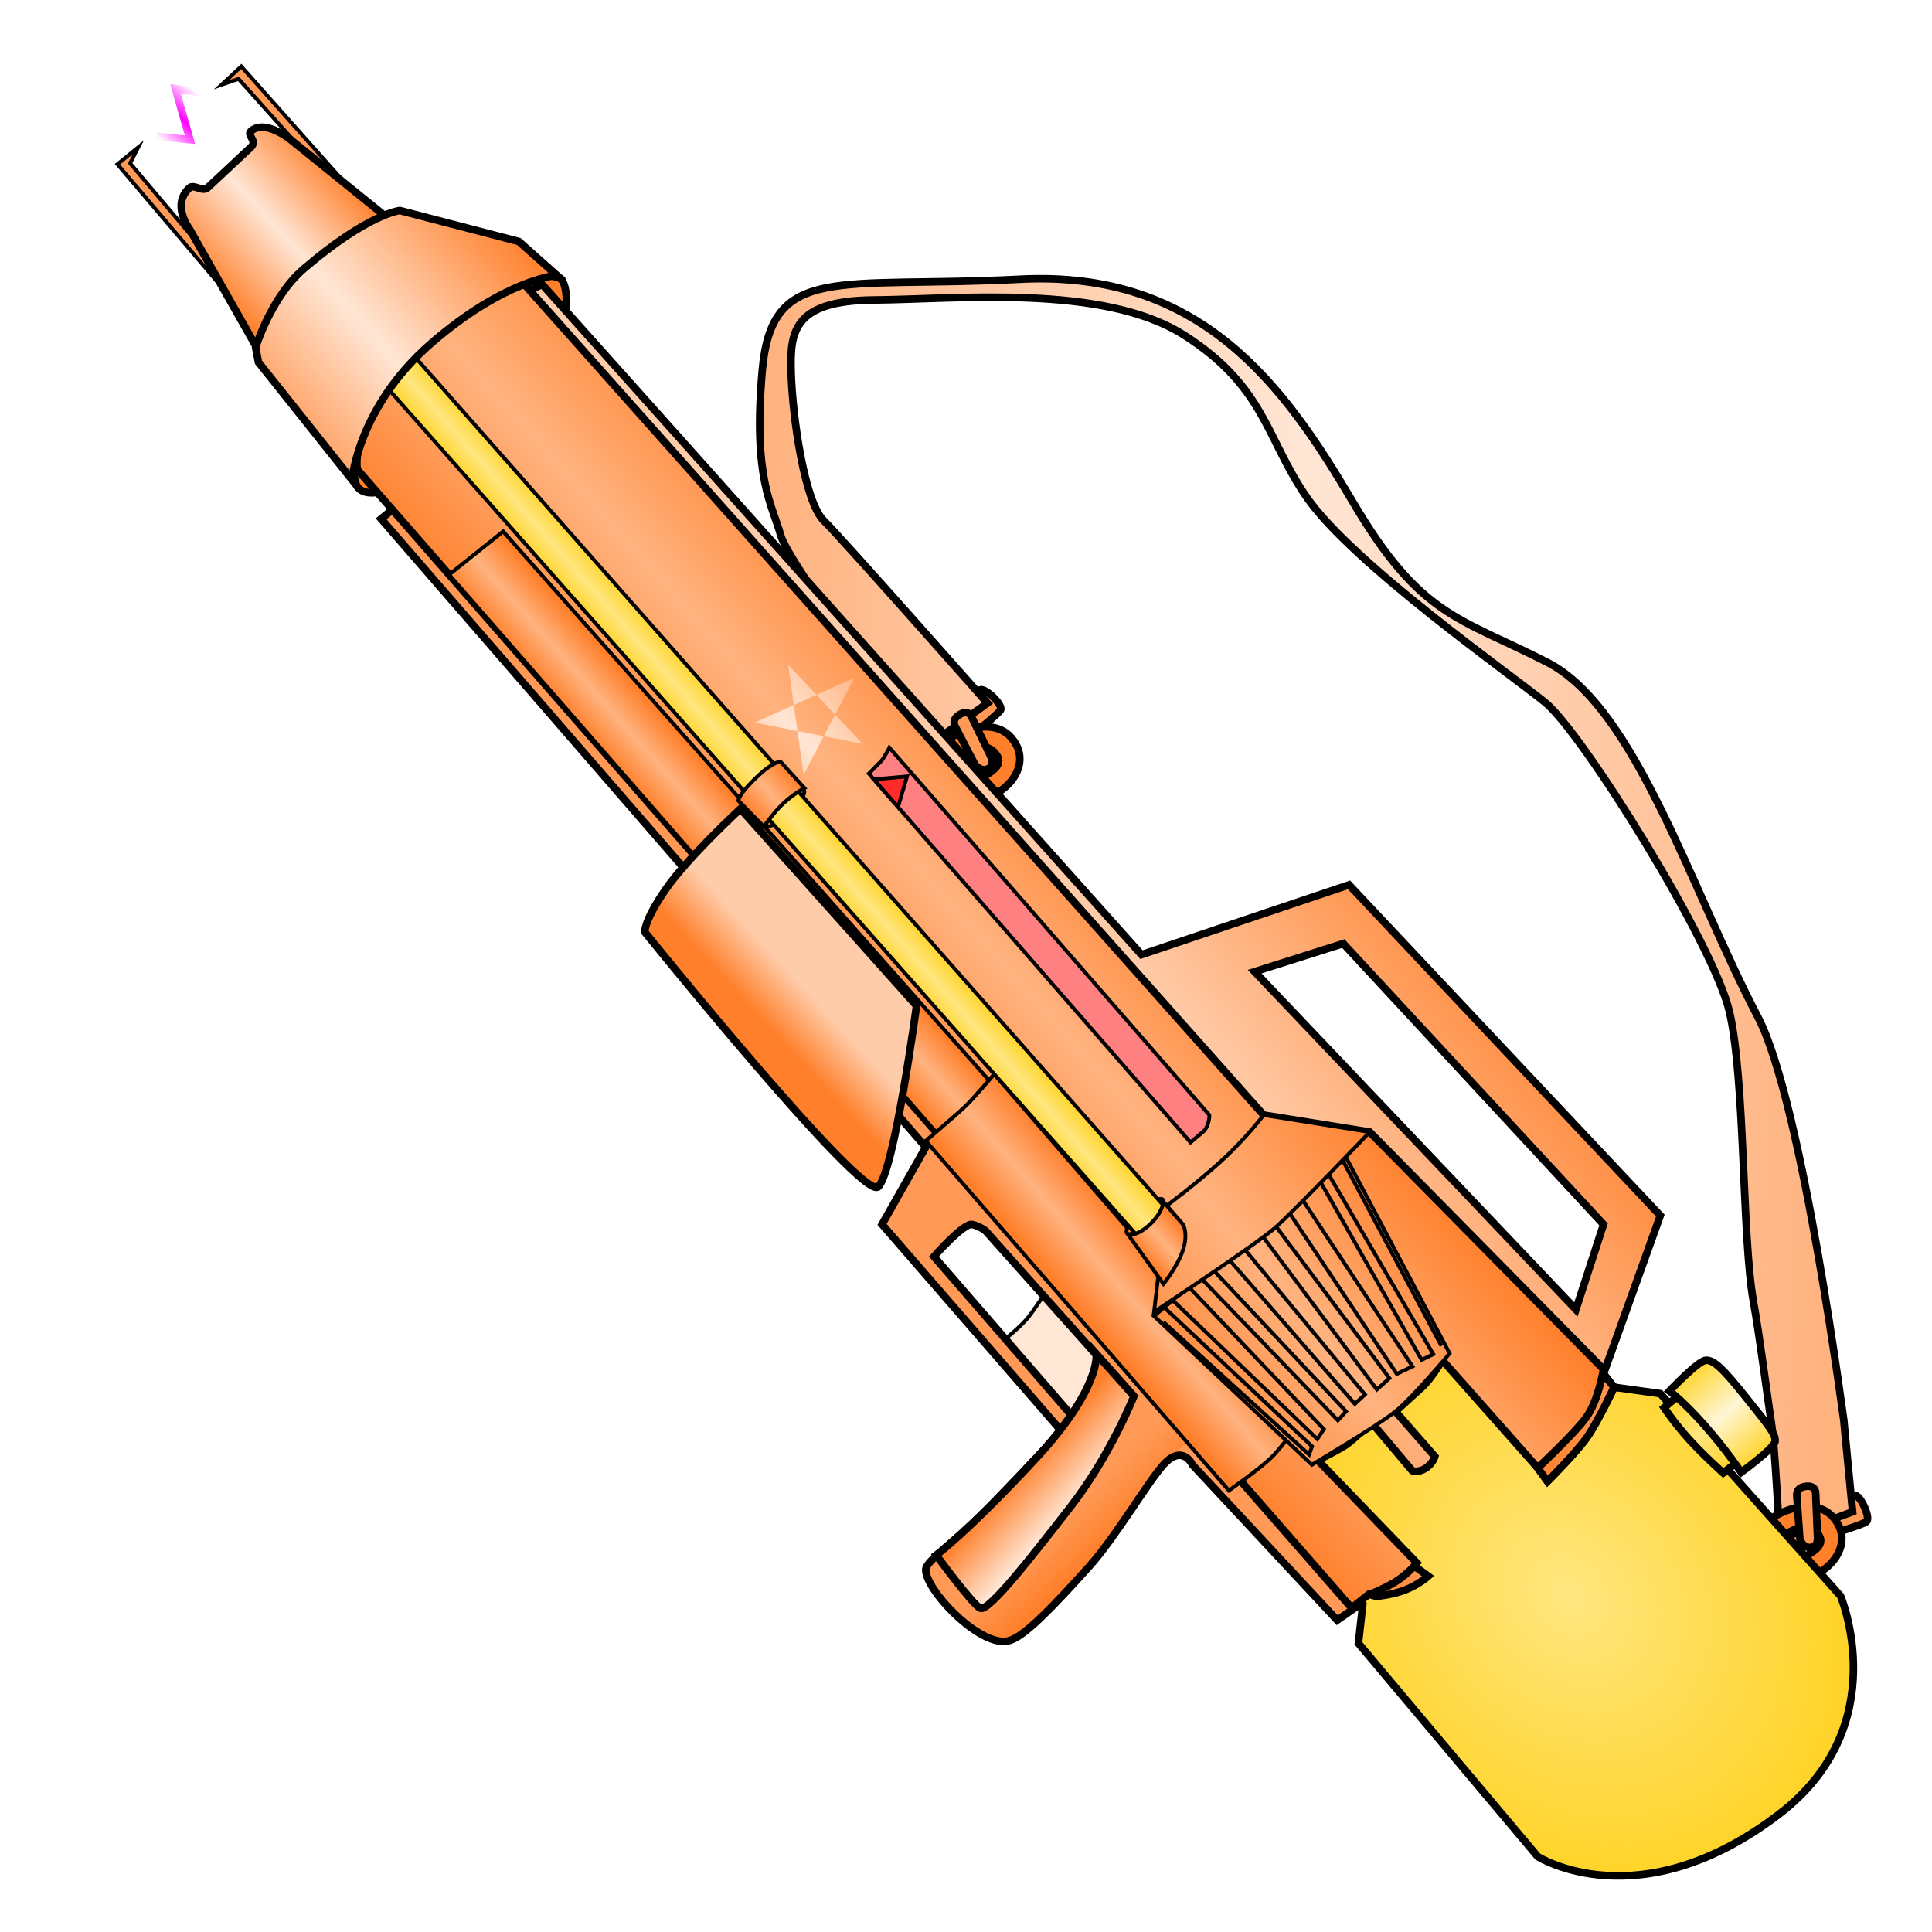
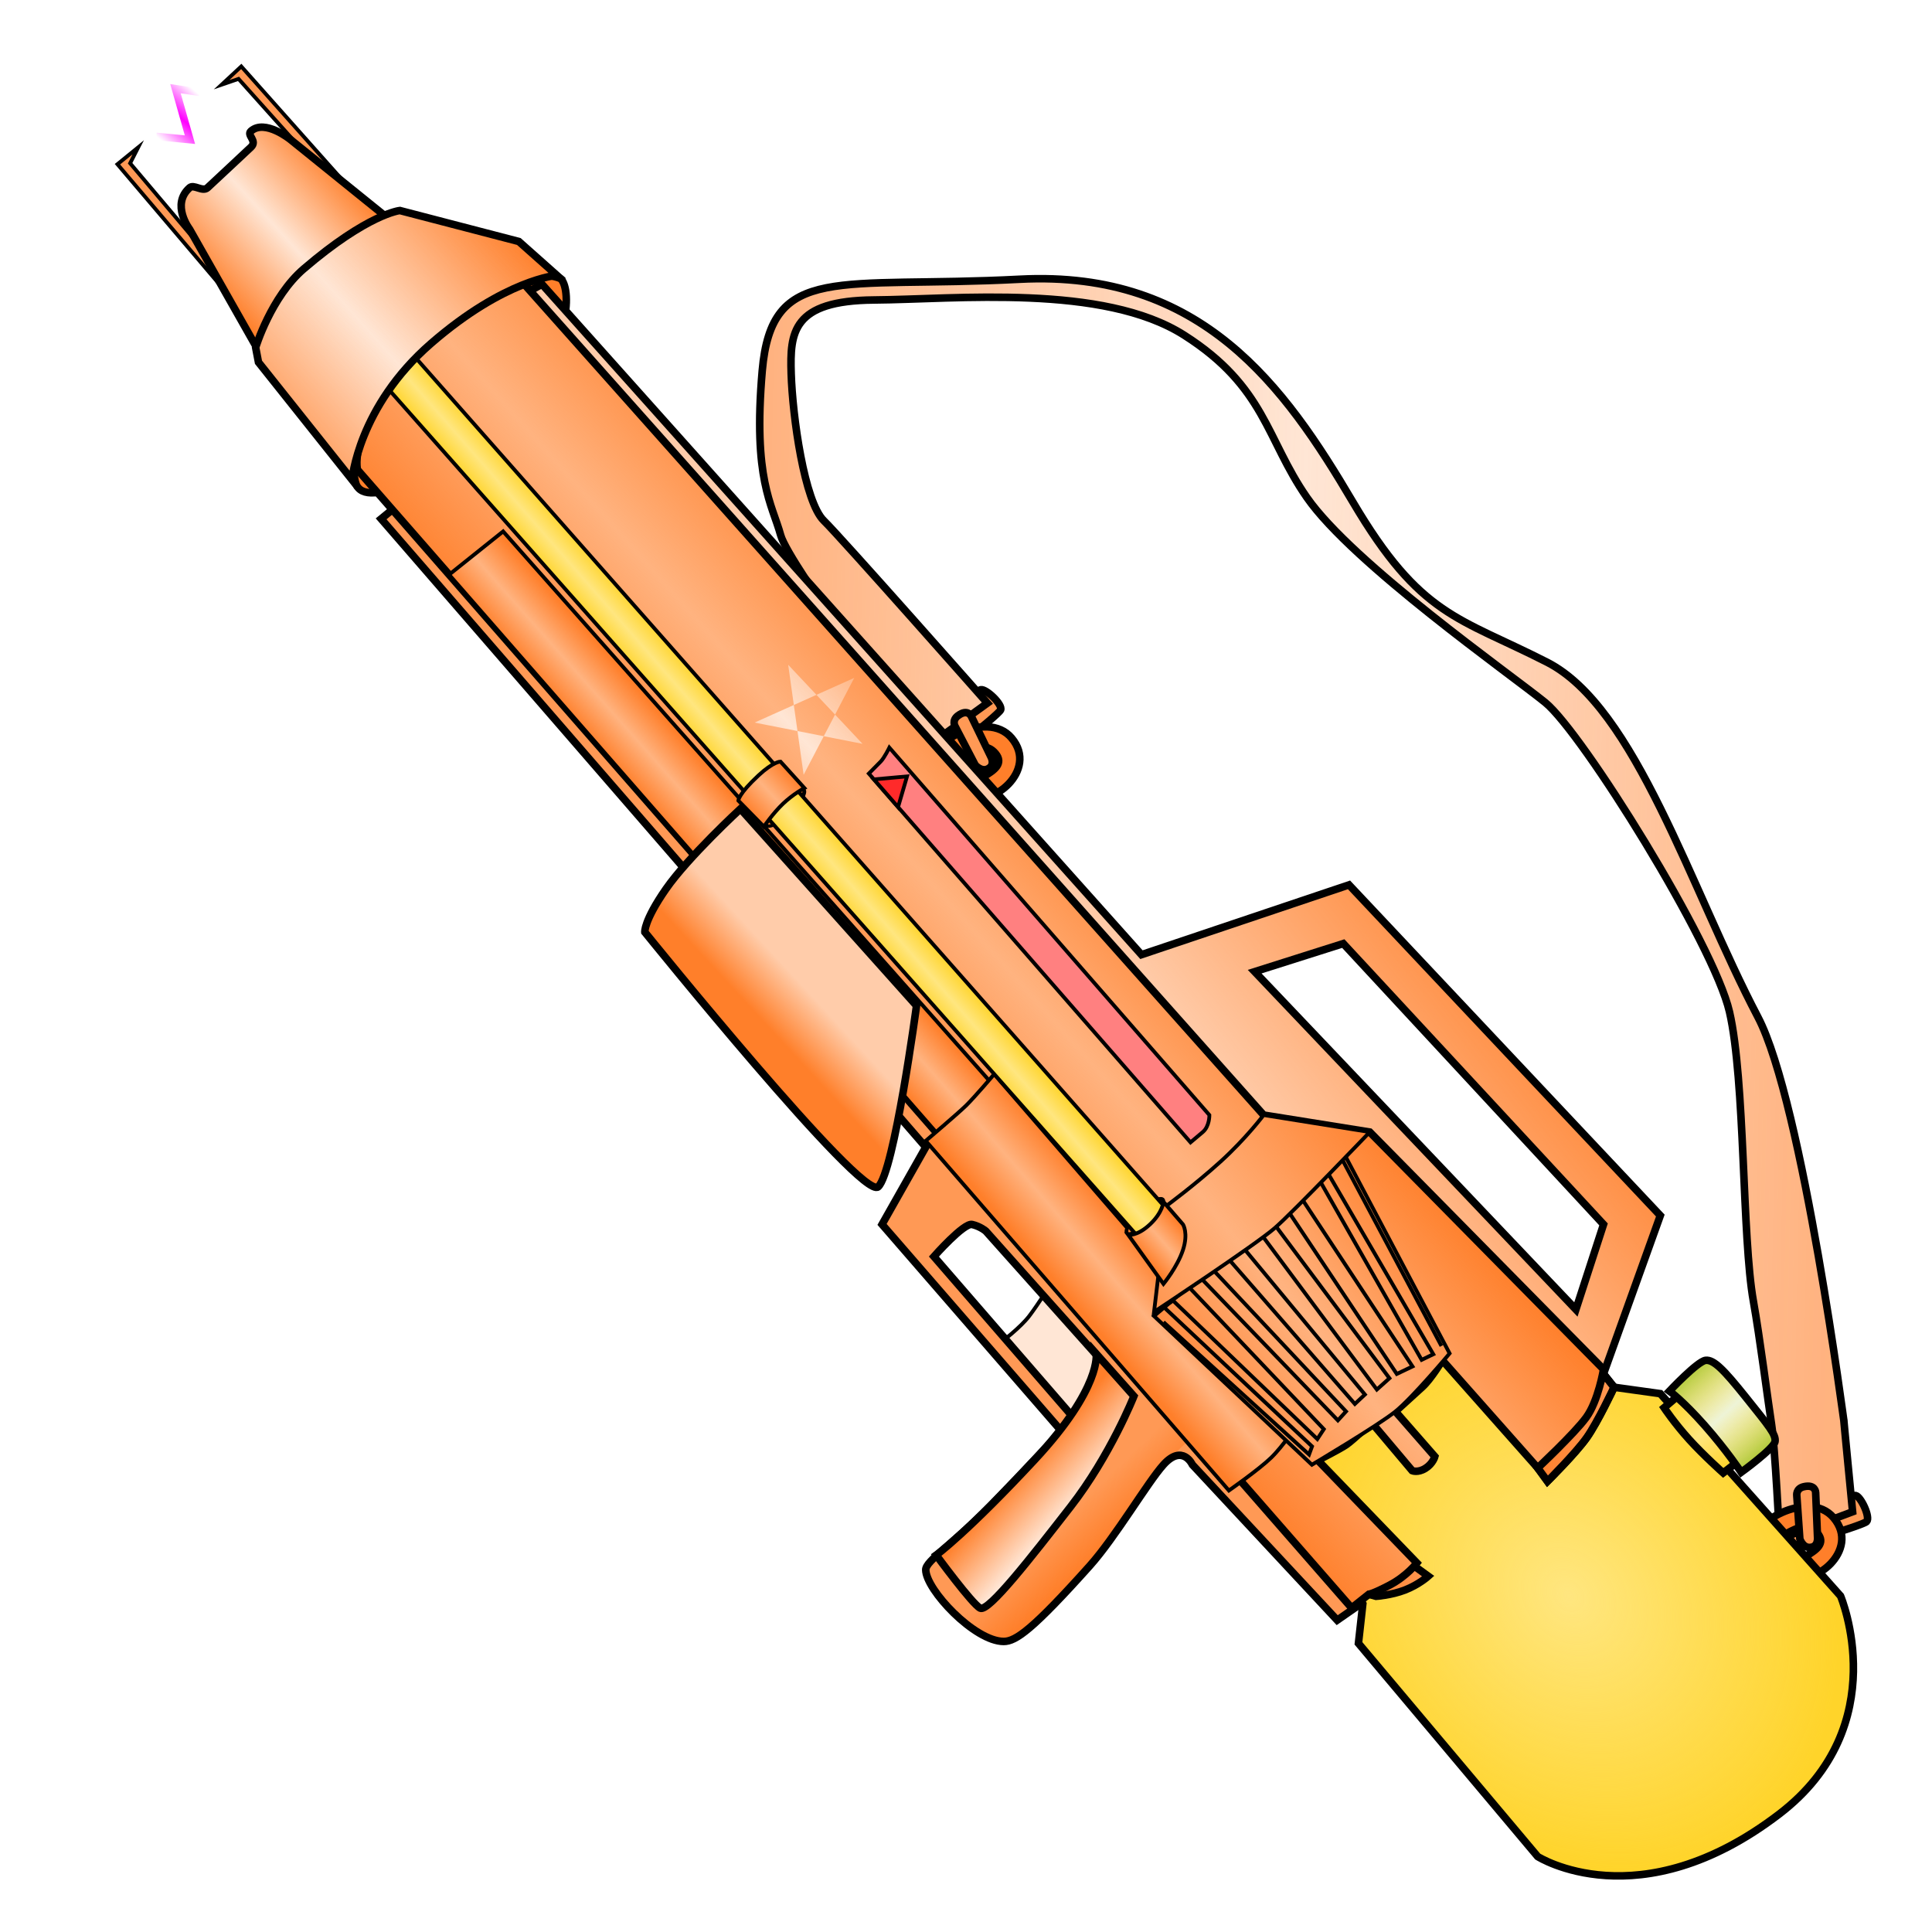
<svg xmlns="http://www.w3.org/2000/svg" xmlns:xlink="http://www.w3.org/1999/xlink" viewBox="0 0 256 256">
  <defs>
-     <linearGradient id="linearGradient962">
+     <linearGradient id="innoGrad2">
+       <stop offset="0" stop-color="#abc837" />
+       <stop offset=".5" stop-color="#ffd42a" stop-opacity="0" />
+       <stop offset="1" stop-color="#abc837" />
+     </linearGradient>
+     <linearGradient id="innoGrad3">
      <stop offset="0" stop-color="#ff7f2a" stop-opacity=".502" />
      <stop offset=".5" stop-color="#ff7f2a" stop-opacity="0" />
      <stop offset="1" stop-color="#ff7f2a" stop-opacity=".502" />
    </linearGradient>
    <linearGradient id="innoGrad10">
      <stop offset="0" stop-color="#ff7f2a" />
      <stop offset="1" stop-color="#ff7f2a" stop-opacity="0" />
    </linearGradient>
    <linearGradient id="innoGrad9">
      <stop offset="0" stop-color="#ffd42a" />
      <stop offset=".5" stop-color="#ffd42a" stop-opacity="0" />
      <stop offset="1" stop-color="#ffd42a" />
    </linearGradient>
    <linearGradient id="innoGrad8">
      <stop offset="0" stop-color="#ff7f2a" />
      <stop offset=".5" stop-color="#ff7f2a" stop-opacity="0" />
      <stop offset="1" stop-color="#ff7f2a" />
    </linearGradient>
    <linearGradient id="innoGrad5">
      <stop offset="0" stop-color="#ffd42a" stop-opacity="0" />
      <stop offset="1" stop-color="#ffd42a" />
    </linearGradient>
    <linearGradient id="innoGrad1">
      <stop offset="0" stop-color="#f0f" stop-opacity="0" />
      <stop offset=".5" stop-color="#f0f" />
      <stop offset="1" stop-color="#f0f" stop-opacity="0" />
    </linearGradient>
    <linearGradient id="linearGradient1318" x1="20.71" x2="25.866" y1="18.077" y2="12.039" gradientUnits="userSpaceOnUse" xlink:href="#innoGrad1" />
    <linearGradient id="linearGradient1355" x1="32.018" x2="67.331" y1="60.51" y2="29.062" gradientUnits="userSpaceOnUse" xlink:href="#innoGrad8" />
    <linearGradient id="linearGradient1402" x1="23.709" x2="40.943" y1="33.341" y2="17.617" gradientUnits="userSpaceOnUse" xlink:href="#innoGrad8" />
    <linearGradient id="linearGradient1437" x1="99.686" x2="105.288" y1="108.144" y2="102.923" gradientUnits="userSpaceOnUse" xlink:href="#innoGrad8" />
    <linearGradient id="linearGradient1472" x1="150.093" x2="154.922" y1="164.87" y2="160.589" gradientUnits="userSpaceOnUse" xlink:href="#innoGrad8" />
    <linearGradient id="linearGradient1510" x1="116.119" x2="120.748" y1="125.72" y2="121.67" gradientUnits="userSpaceOnUse" xlink:href="#innoGrad9" />
    <linearGradient id="linearGradient1541" x1="141.864" x2="181.051" y1="176.828" y2="145.955" gradientUnits="userSpaceOnUse" xlink:href="#innoGrad8" />
    <linearGradient id="linearGradient1564" x1="153.218" x2="187.5" y1="184.32" y2="157.608" gradientUnits="userSpaceOnUse" xlink:href="#innoGrad8" />
    <linearGradient id="linearGradient1595" x1="97.983" x2="103.177" y1="131.958" y2="127.164" gradientUnits="userSpaceOnUse" xlink:href="#innoGrad10" />
    <linearGradient id="linearGradient1630" x1="137.499" x2="146.566" y1="167.041" y2="159.177" gradientUnits="userSpaceOnUse" xlink:href="#innoGrad8" />
    <linearGradient id="linearGradient1682" x1="87.897" x2="94.719" y1="108.87" y2="102.808" gradientUnits="userSpaceOnUse" xlink:href="#innoGrad8" />
    <linearGradient id="linearGradient1717" x1="139.339" x2="174.179" y1="170.016" y2="138.998" gradientUnits="userSpaceOnUse" xlink:href="#innoGrad8" />
    <linearGradient id="linearGradient1749" x1="180.146" x2="190.041" y1="209.464" y2="209.464" gradientUnits="userSpaceOnUse" xlink:href="#innoGrad10" />
    <linearGradient id="linearGradient1781" x1="203.081" x2="214.465" y1="189.039" y2="189.039" gradientUnits="userSpaceOnUse" xlink:href="#innoGrad10" />
    <linearGradient id="linearGradient1812" x1="193.864" x2="159.857" y1="113.571" y2="141.014" gradientUnits="userSpaceOnUse" xlink:href="#innoGrad10" />
-     <linearGradient id="linearGradient1874" x1="222.854" x2="232.744" y1="182.4" y2="193.522" gradientUnits="userSpaceOnUse" xlink:href="#innoGrad9" />
+     <linearGradient id="linearGradient1874" x1="222.854" x2="232.744" y1="182.4" y2="193.522" gradientUnits="userSpaceOnUse" xlink:href="#innoGrad2" />
    <linearGradient id="linearGradient1913" x1="221.26" x2="228.942" y1="186.122" y2="194.529" gradientUnits="userSpaceOnUse" xlink:href="#innoGrad9" />
    <radialGradient id="radialGradient1063" cx="207.847" cy="211.432" r="38.241" fx="207.847" fy="211.432" gradientTransform="matrix(.68926 .76656 -.62904 .5656 197.585 -67.483)" gradientUnits="userSpaceOnUse" xlink:href="#innoGrad5" />
    <linearGradient id="linearGradient1094" x1="135.15" x2="141.337" y1="194.724" y2="200.284" gradientUnits="userSpaceOnUse" xlink:href="#innoGrad10" />
    <linearGradient id="linearGradient1117" x1="70.977" x2="66.576" y1="221.101" y2="216.536" gradientTransform="translate(74 -14.915)" gradientUnits="userSpaceOnUse" xlink:href="#innoGrad10" />
-     <linearGradient id="linearGradient1164" x1="100.169" x2="243.303" y1="120.538" y2="123.521" gradientUnits="userSpaceOnUse" xlink:href="#linearGradient962" />
+     <linearGradient id="linearGradient1164" x1="100.169" x2="243.303" y1="120.538" y2="123.521" gradientUnits="userSpaceOnUse" xlink:href="#innoGrad3" />
  </defs>
  <g>
    <path fill="#f95" stroke="#000" stroke-miterlimit="10" d="M247.333 201.62c.542-.542-.75-3.333-1.458-3.458s-11.625 3.5-11.625 3.5l1.333 3.791s11.208-3.291 11.75-3.833zM132.588 94.068c.303-.704-1.928-2.821-2.632-2.676-.704.145-9.513 7.543-9.513 7.543l2.638 3.031c.001.001 9.202-7.194 9.507-7.898z" />
    <g>
      <path fill="#ffe6d5" d="M245.48 200.314s-1.322-13.606-1.154-12.052c.168 1.554-5.408-42.097-11.401-53.513-8.925-17-16.175-41-27.925-47s-16.75-6-25.75-21.25S159.262 35.75 135.131 37 102.25 34.75 101 49.125s1.322 17.708 2.443 21.792c1.075 3.917 19.224 28.146 19.224 28.146l8.167-5.896s-19.472-22.042-21.667-24.168c-2.582-2.5-4.157-13.837-4.332-19.5-.167-5.416.123-9.667 10.964-9.75 10.841-.083 30.368-2.183 41.118 4.667 10.75 6.85 10.854 13.741 16.25 21.5 6.084 8.75 26.972 23.417 31.583 27.168 4.917 4 22.333 31.946 24.417 41 2.091 9.082 1.652 29.886 3.166 38.335.836 4.667 1.981 13.584 2.417 16.374.436 2.79 1.064 15.146 1.064 15.146z" />
      <path fill="url(#linearGradient1164)" stroke="#000" stroke-miterlimit="10" d="M245.48 200.314s-1.322-13.606-1.154-12.052c.168 1.554-5.408-42.097-11.401-53.513-8.925-17-16.175-41-27.925-47s-16.75-6-25.75-21.25S159.262 35.75 135.131 37 102.25 34.75 101 49.125s1.322 17.708 2.443 21.792c1.075 3.917 19.224 28.146 19.224 28.146l8.167-5.896s-19.472-22.042-21.667-24.168c-2.582-2.5-4.157-13.837-4.332-19.5-.167-5.416.123-9.667 10.964-9.75 10.841-.083 30.368-2.183 41.118 4.667 10.75 6.85 10.854 13.741 16.25 21.5 6.084 8.75 26.972 23.417 31.583 27.168 4.917 4 22.333 31.946 24.417 41 2.091 9.082 1.652 29.886 3.166 38.335.836 4.667 1.981 13.584 2.417 16.374.436 2.79 1.064 15.146 1.064 15.146z" />
    </g>
  </g>
  <g fill="#ff7f2a" stroke="#000" stroke-miterlimit="10">
    <path d="M237.833 208.5c2.083 1.999 8.833-3.001 5.131-7.388-3.368-3.99-11.546 1.138-9.797 2.887 1.749 1.749 5.322-3.666 7.666-.832 2.179 2.635-4.936 3.476-3 5.333zM128.91 105.176c2.083 1.999 8.833-3.001 5.131-7.388-3.368-3.99-11.546 1.138-9.797 2.887 1.749 1.749 5.322-3.666 7.666-.832 2.179 2.635-4.935 3.475-3 5.333z" />
  </g>
  <g fill="#f95" stroke="#000" stroke-miterlimit="10">
    <path d="M238.083 198.165s-.134-.92.917-1.167c1.547-.363 1.583.75 1.583.75l.25 6s.137 1.294-1.083 1.294c-.902 0-1.261-1.127-1.261-1.127zM126.563 96.267s-.489-.791.376-1.436c1.274-.95 1.75.057 1.75.057l2.619 5.404s.641 1.132-.479 1.618c-.827.359-1.604-.532-1.604-.532z" />
  </g>
  <g>
    <path fill="#ff7f2a" stroke="#000" stroke-miterlimit="10" d="M74.375 37c-.621-.734-15.308-3.092-21.625 2.813-7.253 6.778-6.467 22.826-5.464 24.563 1.875 3.25 12.226-2.5 20.446-10.405C75.619 46.385 75.75 38.625 74.375 37z" />
  </g>
  <g>
    <path fill="#ffe6d5" stroke="#000" stroke-miterlimit="10" stroke-width=".5" d="M139.339 170.016s-1.807 2.851-2.964 4.37c-1.157 1.519-3.75 3.489-3.75 3.489l11.5 12.75 5.214-10.449z" />
    <path fill="#f95" d="M130.625 163.125l16.742 18.746-4.125 7.125L123.75 166.5s3.969-4.504 5.063-4.25c1.094.254 1.812.875 1.812.875zM122.667 152l-5.792 10.239 23.75 27.363s-4.405 4.783-9.365 9.891c-4.968 5.115-8.593 7.313-8.593 8.507 0 2.625 6.457 9.5 10.333 9.5 1.616 0 3.875-1.625 11.375-9.993 3.435-3.832 7.694-11.1 9.79-13.423 2.543-2.817 3.835 0 3.835 0l19.187 20.597 8-5.552L57.5 63l-6.999 5.75z" />
    <path fill="url(#linearGradient1117)" d="M148.684 180.854l-8.122 8.934s-4.405 4.783-9.365 9.891c-4.968 5.115-8.593 7.313-8.593 8.507 0 2.625 6.457 9.5 10.333 9.5 1.616 0 3.875-1.625 11.375-9.993 3.435-3.832 7.694-11.1 9.79-13.423 2.543-2.817 3.768-3.66 3.768-3.66z" />
    <path fill="none" stroke="#000" stroke-miterlimit="10" d="M130.625 163.125l16.742 18.746-4.125 7.125L123.75 166.5s3.969-4.504 5.063-4.25c1.094.254 1.812.875 1.812.875zM122.667 152l-5.792 10.239 23.75 27.363s-4.405 4.783-9.365 9.891c-4.968 5.115-8.593 7.313-8.593 8.507 0 2.625 6.457 9.5 10.333 9.5 1.616 0 3.875-1.625 11.375-9.993 3.435-3.832 7.694-11.1 9.79-13.423 2.543-2.817 3.835 0 3.835 0l19.187 20.597 8-5.552L57.5 63l-6.999 5.75z" />
  </g>
  <g>
    <path fill="#ffe6d5" d="M150.25 185s-3.125 7.875-8.375 14.625-10.91 14.022-11.993 13.464c-1.083-.558-5.829-7.034-5.829-7.034s4.124-3.012 13.098-12.68c8.874-9.56 8.099-14 8.099-14z" />
    <path fill="url(#linearGradient1094)" stroke="#000" stroke-miterlimit="10" d="M150.25 185s-3.125 7.875-8.375 14.625-10.91 14.022-11.993 13.464c-1.083-.558-5.829-7.034-5.829-7.034s4.124-3.012 13.098-12.68c8.874-9.56 8.099-14 8.099-14z" />
  </g>
  <g>
    <path fill="#ffe680" d="M213.881 183.817l6.119.85 23.884 26.81s7.241 17.148-8.134 28.898c-18.582 14.201-32 5.625-32 5.625L180 217.75l.583-5.25-10.333-18.416L195 174.386l17.181 8.471 1.152 1.227z" />
    <path fill="url(#radialGradient1063)" stroke="#000" stroke-miterlimit="10" d="M213.881 183.817l6.119.85 23.884 26.81s7.241 17.148-8.134 28.898c-18.582 14.201-32 5.625-32 5.625L180 217.75l.583-5.25-10.333-18.416L195 174.386l17.181 8.471 1.152 1.227z" />
    <path fill="#ffe680" d="M220.5 186.531l4.833-4.114 7.834 9-4.834 3.75s-2.571-2.29-4.5-4.417c-1.929-2.127-3.333-4.219-3.333-4.219z" />
    <path fill="url(#linearGradient1913)" stroke="#000" stroke-miterlimit="10" d="M220.5 186.531l4.833-4.114 7.834 9-4.834 3.75s-2.571-2.29-4.5-4.417c-1.929-2.127-3.333-4.219-3.333-4.219z" />
  </g>
  <g>
-     <path fill="#fff6d5" d="M225.994 180.253c1.074-.134 2.415 1.237 5.336 4.886 3.109 3.885 4.008 4.947 3.874 5.869-.135.922-4.486 4.076-4.486 4.076s-1.949-2.934-4.844-6.21c-2.896-3.276-4.662-4.549-4.662-4.549s3.706-3.936 4.782-4.072z" />
+     <path fill="#eef4d7" d="M225.994 180.253c1.074-.134 2.415 1.237 5.336 4.886 3.109 3.885 4.008 4.947 3.874 5.869-.135.922-4.486 4.076-4.486 4.076s-1.949-2.934-4.844-6.21c-2.896-3.276-4.662-4.549-4.662-4.549s3.706-3.936 4.782-4.072z" />
    <path fill="url(#linearGradient1874)" stroke="#000" stroke-miterlimit="10" d="M225.994 180.253c1.074-.134 2.415 1.237 5.336 4.886 3.109 3.885 4.008 4.947 3.874 5.869-.135.922-4.486 4.076-4.486 4.076s-1.949-2.934-4.844-6.21c-2.896-3.276-4.662-4.549-4.662-4.549s3.706-3.936 4.782-4.072z" />
  </g>
  <g>
    <path fill="#fca" d="M68.5 39.5l3.312-1.84 79.438 88.84 27.5-9.25L220 161.068l-7.819 21.788-52.931-32.606-98-107zm140.315 134.012l3.662-11.272-34.486-37.21-11.741 3.721z" />
    <path fill="url(#linearGradient1812)" stroke="#000" stroke-miterlimit="10" d="M68.5 39.5l3.312-1.84 79.438 88.84 27.5-9.25L220 161.068l-7.819 21.788-52.931-32.606-98-107zm140.315 134.012l3.662-11.272-34.486-37.21-11.741 3.721z" />
  </g>
  <g>
    <path fill="#f95" stroke="#000" stroke-miterlimit="10" d="M212.478 182.056l1.403 1.762s-2.164 4.616-3.633 6.688c-1.469 2.072-5.201 5.775-5.201 5.775l-1.297-1.781s2.926-2.65 5.065-5.332c2.139-2.682 3.663-7.112 3.663-7.112z" />
    <path fill="url(#linearGradient1781)" stroke="#000" stroke-miterlimit="10" d="M212.478 182.056l1.403 1.762s-2.164 4.616-3.633 6.688c-1.469 2.072-5.201 5.775-5.201 5.775l-1.297-1.781s2.926-2.65 5.065-5.332c2.139-2.682 3.663-7.112 3.663-7.112z" />
    <path fill="#f95" d="M187.4 207.507l1.848 1.344s-1.252 1.127-3.083 1.833c-1.831.706-3.834.834-3.834.834l-.956-.268z" />
    <path fill="url(#linearGradient1749)" stroke="#000" stroke-miterlimit="10" d="M187.4 207.507l1.848 1.344s-1.252 1.127-3.083 1.833c-1.831.706-3.834.834-3.834.834l-.956-.268z" />
    <path fill="#ffb380" d="M68.875 37l98.563 110.75L181.5 150l30.978 31.439s-.69 4.201-2.312 6.4c-1.622 2.199-6.416 6.66-6.416 6.66l-12.625-14.25s-1.539 2.508-2.625 3.497l-3.598 3.278 5.223 5.975s-.25.938-1.25 1.563-1.75.313-1.75.313l-5.375-6.375s-2.506 2.334-3.333 2.914c-.827.58-3.792 2.086-3.792 2.086l13.122 13.604s-1.336 1.729-3.582 2.913c-2.246 1.184-2.79 1.232-2.79 1.232l-2.279 1.809L47.375 62.25s-1.625-5.5 9-17.25c4.556-5.038 12.5-8 12.5-8z" />
    <path fill="#ffe6d5" fill-rule="evenodd" d="M113.19 89.824l-13.204 5.921 14.307 2.818-9.855-10.48 2.047 14.58z" />
    <path fill="url(#linearGradient1717)" stroke="#000" stroke-miterlimit="10" d="M68.875 37l98.563 110.75L181.5 150l30.978 31.439s-.69 4.201-2.312 6.4c-1.622 2.199-6.416 6.66-6.416 6.66l-12.625-14.25s-1.539 2.508-2.625 3.497l-3.598 3.278 5.223 5.975s-.25.938-1.25 1.563-1.75.313-1.75.313l-5.375-6.375s-2.506 2.334-3.333 2.914c-.827.58-3.792 2.086-3.792 2.086l13.122 13.604s-1.336 1.729-3.582 2.913c-2.246 1.184-2.79 1.232-2.79 1.232l-2.279 1.809L47.375 62.25s-1.625-5.5 9-17.25c4.556-5.038 12.5-8 12.5-8z" />
  </g>
  <g>
-     <path fill="#ffb380" d="M125.214 151.369L59.511 76.145l7.156-5.729 65.5 74.001z" />
-     <path fill="url(#linearGradient1682)" stroke="#000" stroke-miterlimit="10" stroke-width=".5" d="M132.167 144.417l-6.953 6.952-65.703-75.224 7.156-5.729z" />
+     <path fill="#ffb380" d="M59.511 76.145l7.156-5.729 65.5 74.001-6.953 6.952z" />
+     <path fill="url(#linearGradient1682)" stroke="#000" stroke-miterlimit="10" stroke-width=".5" d="M125.214 151.369L59.511 76.145l7.156-5.729 65.5 74.001z" />
    <path fill="#ffb380" d="M131.742 142.326s-2.632 3.092-3.742 4.174c-1.11 1.082-5.333 4.668-5.333 4.668l40.167 46.334s3.95-2.759 5.582-4.334c1.632-1.575 3.465-4.396 3.465-4.396z" />
    <path fill="url(#linearGradient1630)" stroke="#000" stroke-miterlimit="10" stroke-width=".5" d="M131.742 142.326s-2.632 3.092-3.742 4.174c-1.11 1.082-5.333 4.668-5.333 4.668l40.167 46.334s3.95-2.759 5.582-4.334c1.632-1.575 3.465-4.396 3.465-4.396z" />
  </g>
  <g>
    <path fill="#fca" d="M98.11 107.177l23.333 26.083s-2.958 22.081-5.083 24c-2.125 1.919-30.917-33.75-30.917-33.75s-.15-1.469 2.792-5.706c2.942-4.237 9.875-10.627 9.875-10.627z" />
    <path fill="url(#linearGradient1595)" stroke="#000" stroke-miterlimit="10" d="M98.11 107.177l23.333 26.083s-2.958 22.081-5.083 24c-2.125 1.919-30.917-33.75-30.917-33.75s-.15-1.469 2.792-5.706c2.942-4.237 9.875-10.627 9.875-10.627z" />
  </g>
  <g>
    <path fill="#ffb380" d="M152.915 174.386l25.219-21.445 13.948 26.394s-4.871 5.826-7.18 7.691c-2.309 1.865-11.07 7.059-11.07 7.059z" />
    <path fill="url(#linearGradient1564)" stroke="#000" stroke-miterlimit="10" stroke-width=".5" d="M152.915 174.386l25.219-21.445 13.948 26.394s-4.871 5.826-7.18 7.691c-2.309 1.865-11.07 7.059-11.07 7.059z" />
    <path fill="none" stroke="#000" stroke-miterlimit="10" stroke-width=".5" d="M154.165 175.183l19.291 17.55.398-1.078-19.668-18.485 1.25-.834 19.115 18.347.862-1.312-19.517-20.556 1.42-1.337 19.96 20.73 1.08-1.184-19.262-20.513 1.879-1.778 18.552 21.299 1.333-1.25-17.774-21.455 2.376-2 16.979 22.796 1.669-1.496-16.699-22.357 1.878-1.901 15.795 23.687 2.082-.995-15.928-24.14 2.627-2.266 14.512 25.533 1.544-.744-14.362-24.685 1.902-1.867 13.539 25.458" />
    <path fill="#ffb380" d="M181.5 150s-10.021 10.481-12.569 12.708c-2.548 2.227-16.016 11.13-16.016 11.13l1.682-14.089s3.712-2.732 7.109-5.809 5.731-6.19 5.731-6.19z" />
    <path fill="url(#linearGradient1541)" stroke="#000" stroke-miterlimit="10" stroke-width=".5" d="M181.5 150s-10.021 10.481-12.569 12.708c-2.548 2.227-16.016 11.13-16.016 11.13l1.682-14.089s3.712-2.732 7.109-5.809 5.731-6.19 5.731-6.19z" />
  </g>
  <g>
    <ellipse cx="224.627" cy="42.783" fill="#ff7f2a" fill-rule="evenodd" stroke="#000" stroke-width=".456" rx=".916" ry="3.251" transform="matrix(.81155 .58428 -.71507 .69906 0 0)" />
    <ellipse cx="151.096" cy="25.229" fill="#ff7f2a" fill-rule="evenodd" stroke="#000" stroke-width=".476" rx=".955" ry="3.398" transform="matrix(.80703 .59052 -.70938 .70483 0 0)" />
    <path fill="#ffe680" d="M53.876 46.045l101.046 114.544-3.712 3.751L50.501 50.46z" />
    <path fill="url(#linearGradient1510)" stroke="#000" stroke-miterlimit="10" stroke-width=".5" d="M50.501 50.46l3.375-4.415 101.046 114.544-3.712 3.751z" />
    <path fill="#ffb380" d="M154.165 159.25s-.099 1.403-1.79 2.989c-1.691 1.586-2.875 1.386-2.875 1.386l4.665 6.5s1.847-2.248 2.585-4.5 0-3.386 0-3.386z" />
    <path fill="url(#linearGradient1472)" stroke="#000" stroke-miterlimit="10" stroke-width=".5" d="M154.165 159.25s-.099 1.403-1.79 2.989c-1.691 1.586-2.875 1.386-2.875 1.386l4.665 6.5s1.847-2.248 2.585-4.5 0-3.386 0-3.386z" />
    <path fill="#ffb380" d="M106.584 104.416s-1.506.818-2.833 2.083c-1.327 1.265-2.538 3.035-2.538 3.035l-3.379-3.452s0-.857 2.667-3.333c1.994-1.851 2.917-1.833 2.917-1.833z" />
    <path fill="url(#linearGradient1437)" stroke="#000" stroke-miterlimit="10" stroke-width=".5" d="M106.584 104.416s-1.506.818-2.833 2.083c-1.327 1.265-2.538 3.035-2.538 3.035l-3.379-3.452s0-.857 2.667-3.333c1.994-1.851 2.917-1.833 2.917-1.833z" />
  </g>
  <g stroke="#000" stroke-miterlimit="10" stroke-width=".5">
    <path fill="#ff8080" d="M117.844 99.063l42.406 48.688s.033 1.484-.875 2.25l-1.625 1.369-42.625-48.87s1.084-1.098 1.567-1.585c.483-.487 1.152-1.852 1.152-1.852z" />
    <path fill="#ff2a2a" d="M118.998 106.94l-3.201-3.669 4.391-.396z" />
  </g>
  <g fill="#f95" stroke="#000" stroke-miterlimit="10" stroke-width=".5">
    <path d="M33.079 42.39h0l-6.172-9.311-9.665-11.447 1.075-2.114-2.757 2.242zM49.96 29.022h0l-8.361-7.407-9.992-11.164-2.243.771 2.605-2.42z" />
  </g>
  <g>
    <path fill="#ffe6d5" d="M53.813 30.867L38.5 18.5s-3.394-2.772-5.25-1.125c-.61.542.911 1.275 0 2.125-1.236 1.154-4.449 4.174-5.75 5.375-.652.602-1.812-.5-2.375 0-2.515 2.233 0 5.5 0 5.5l10.625 18.75z" />
    <path fill="url(#linearGradient1402)" stroke="#000" stroke-miterlimit="10" d="M53.813 30.867L38.5 18.5s-3.394-2.772-5.25-1.125c-.61.542.911 1.275 0 2.125-1.236 1.154-4.449 4.174-5.75 5.375-.652.602-1.812-.5-2.375 0-2.515 2.233 0 5.5 0 5.5l10.625 18.75z" />
    <path fill="#ffe6d5" d="M46.645 63.57s.801-9.668 10.48-18.07c9.792-8.5 16.663-9.022 16.663-9.022L68.75 32l-15.766-4.104s-4.234.437-12.734 7.729c-4.34 3.723-6.375 10.42-6.375 10.42L34.25 48z" />
    <path fill="url(#linearGradient1355)" stroke="#000" stroke-miterlimit="10" d="M46.645 63.57s.801-9.668 10.48-18.07c9.792-8.5 16.663-9.022 16.663-9.022L68.75 32l-15.766-4.104s-4.234.437-12.734 7.729c-4.34 3.723-6.375 10.42-6.375 10.42L34.25 48z" />
  </g>
  <g>
    <path fill="none" stroke="url(#linearGradient1318)" d="M26.415 12.228l-3.164-.48 1.917 6.76-4.458-.431" />
  </g>
</svg>
